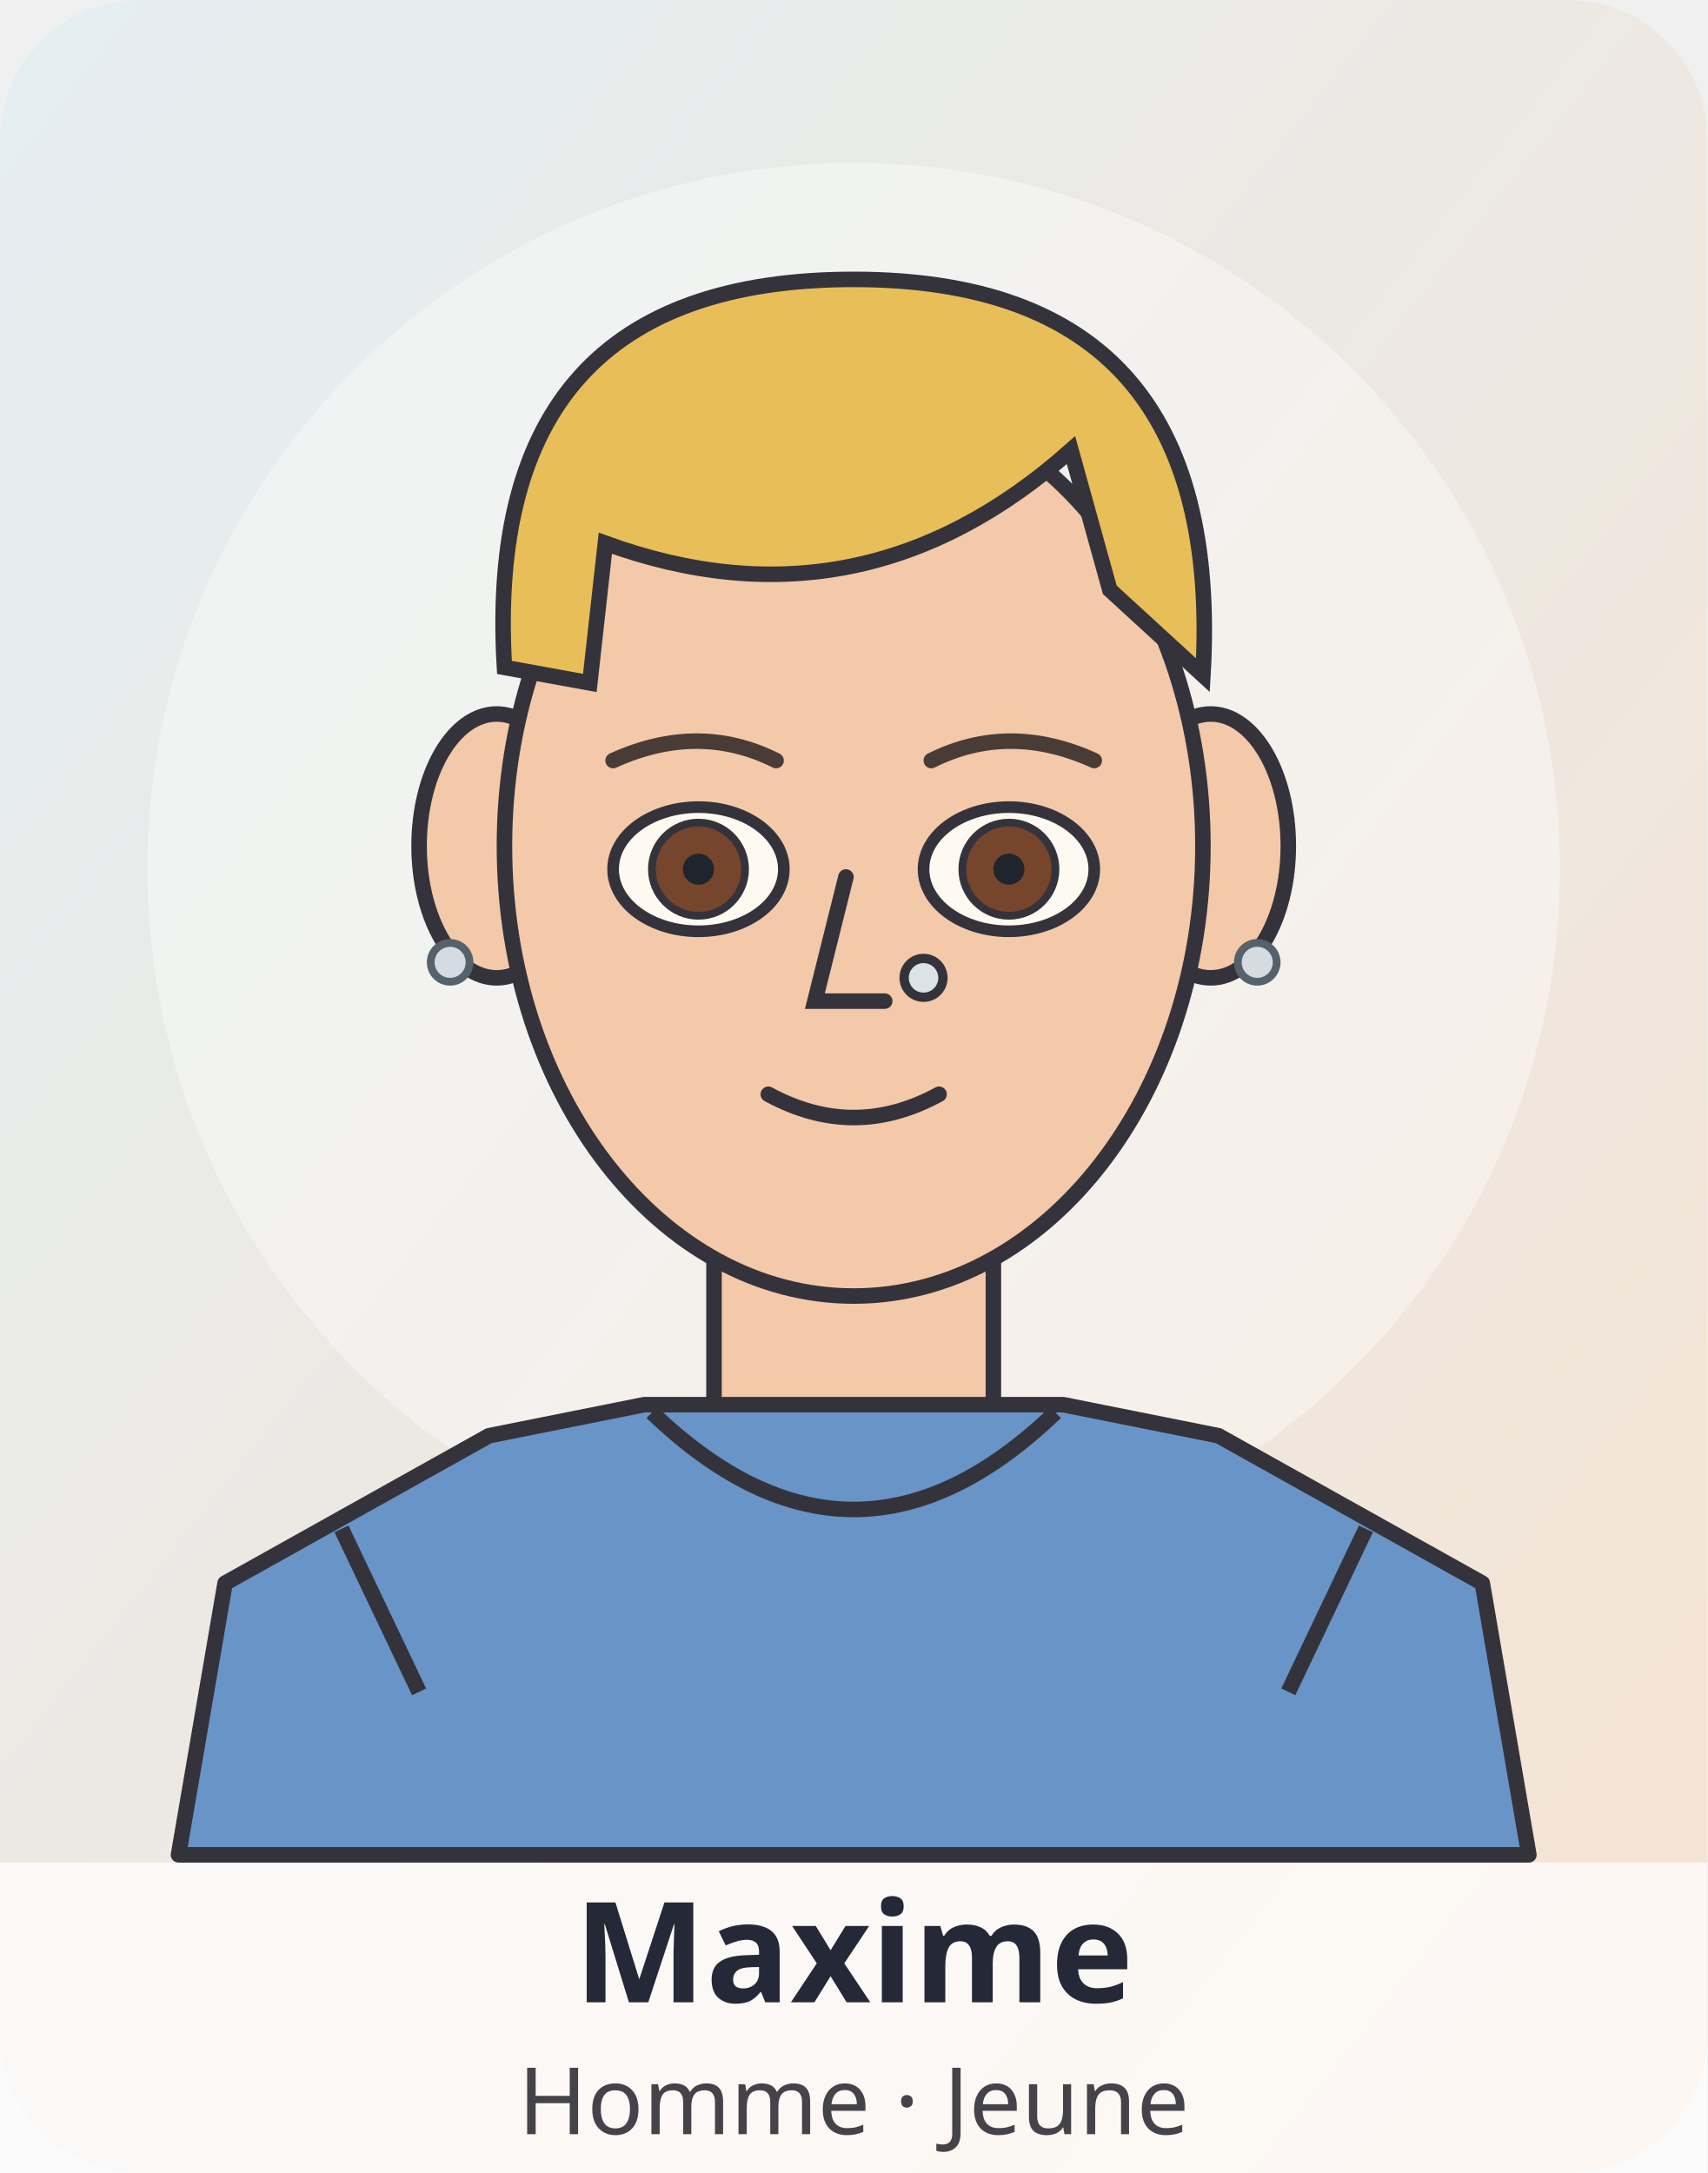
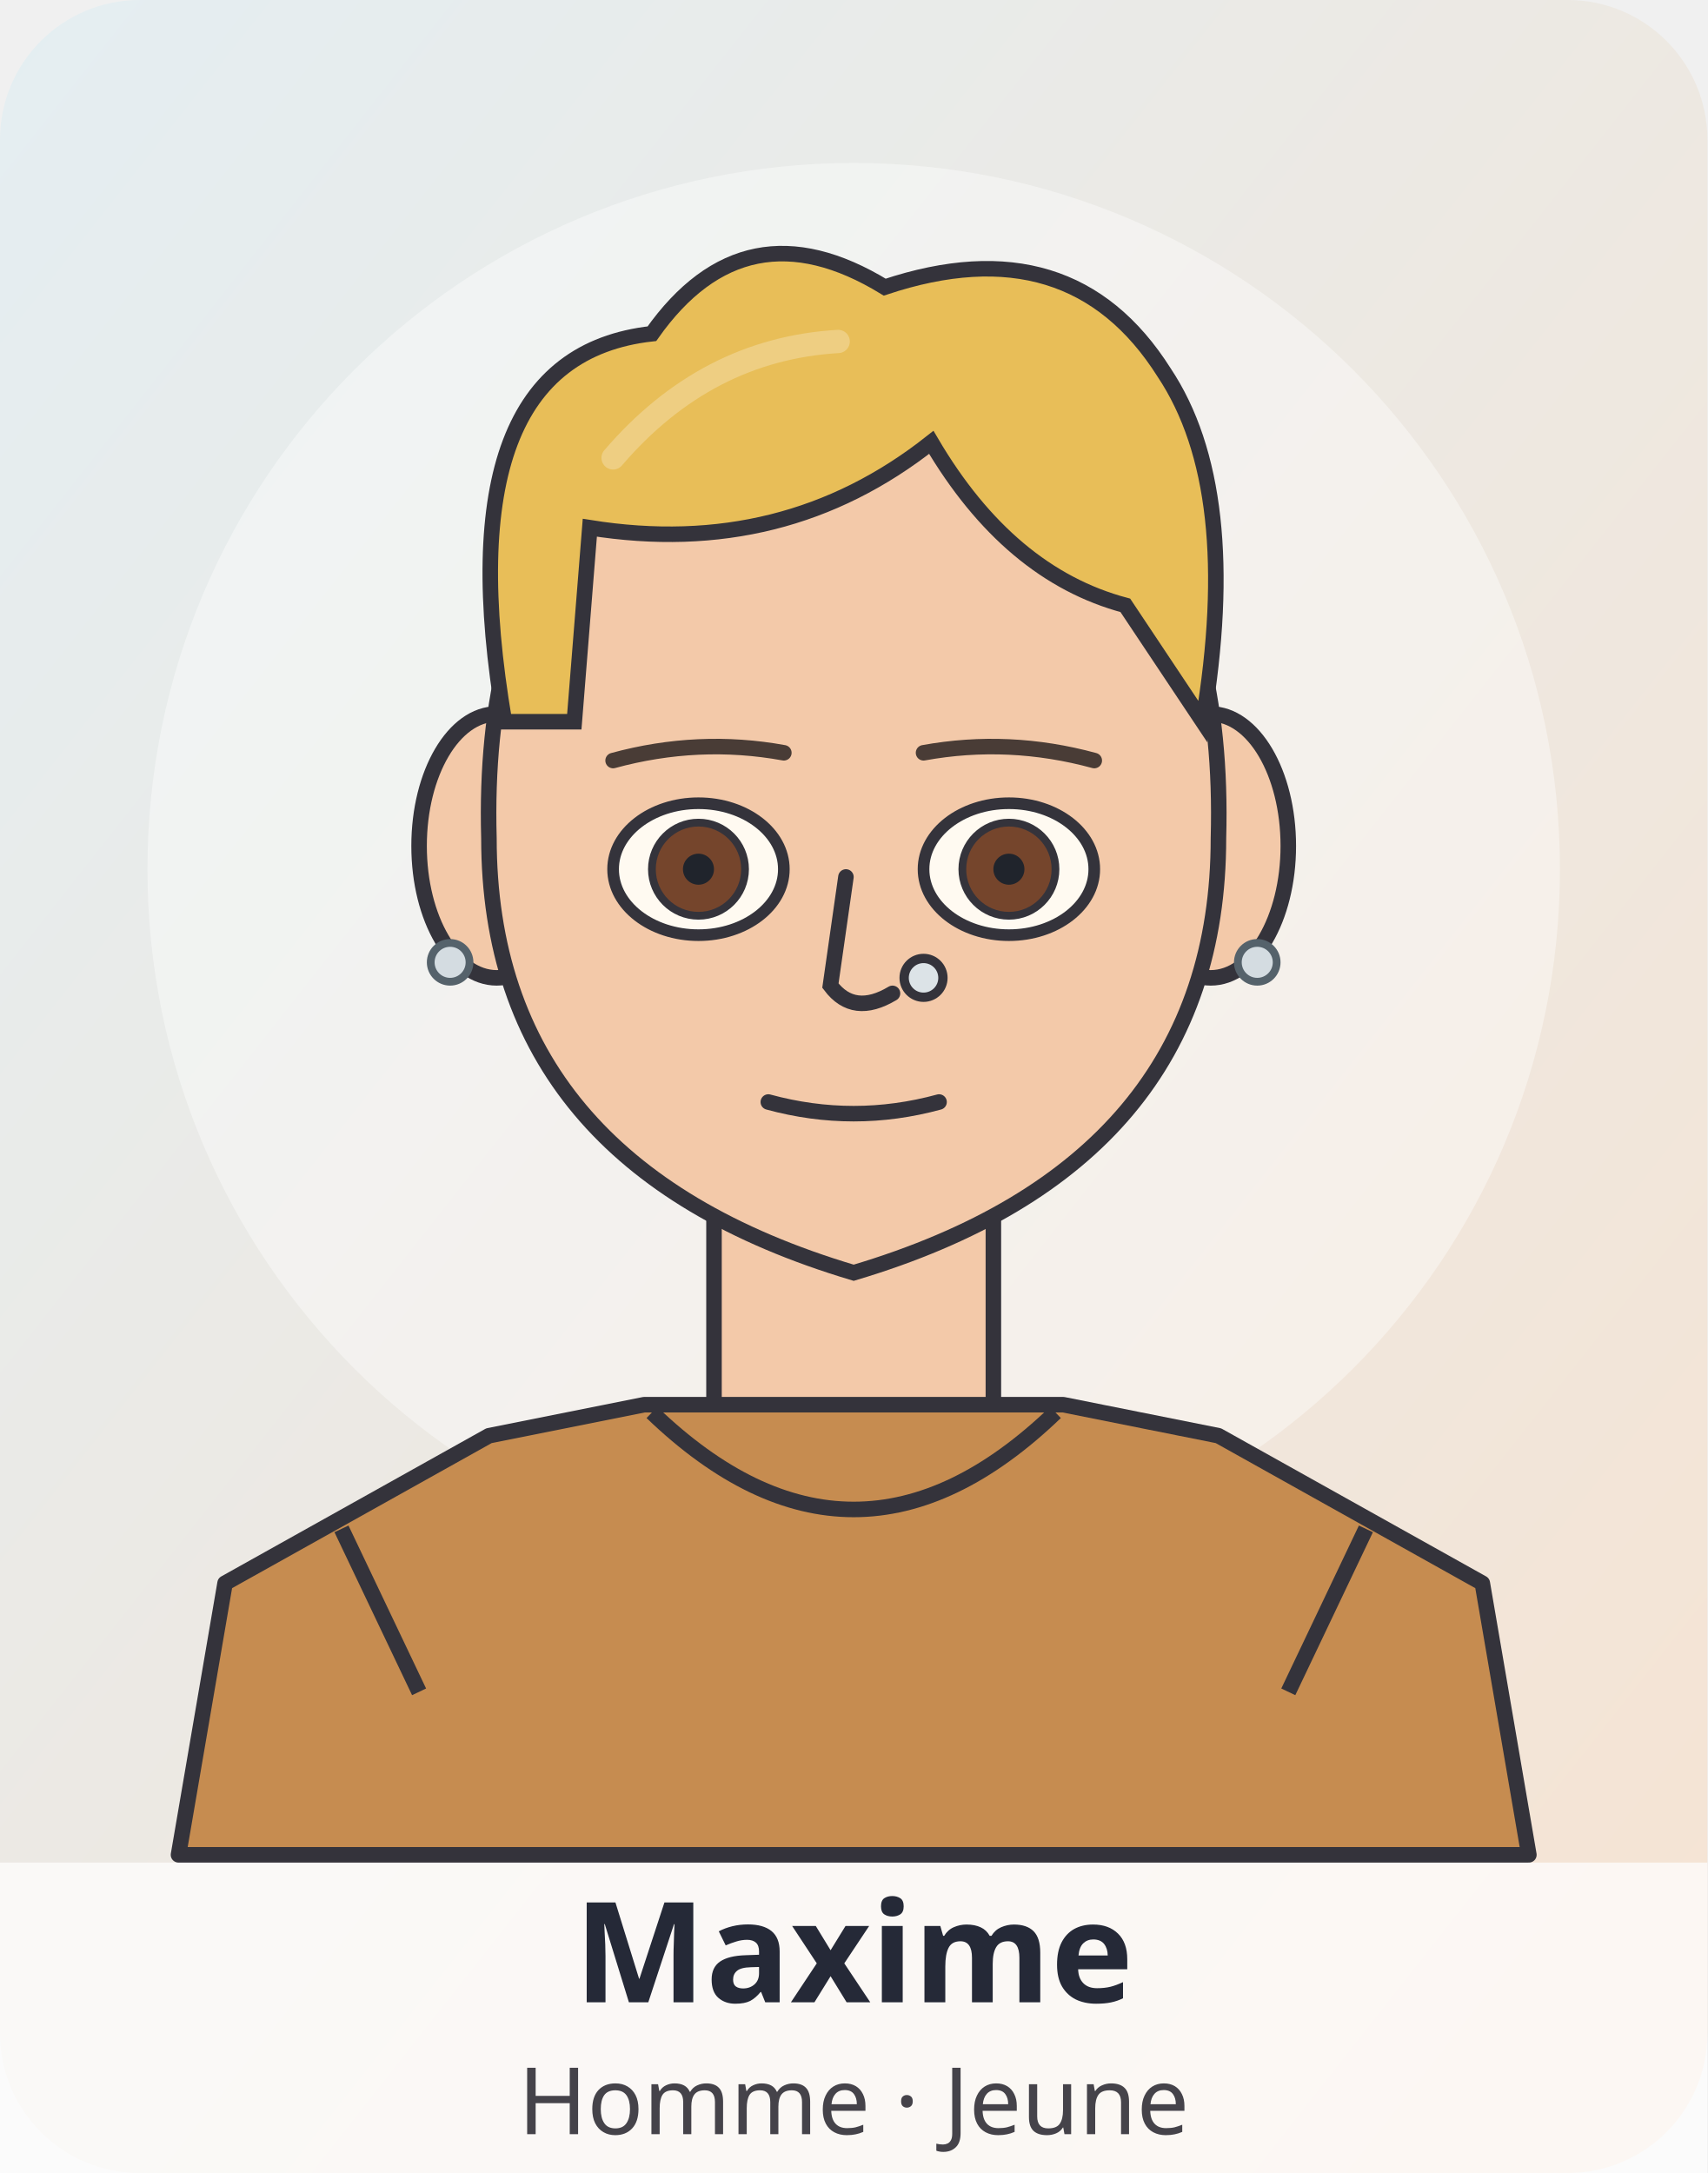
<svg xmlns="http://www.w3.org/2000/svg" viewBox="0 0 220 280" role="img" aria-labelledby="title-c13 desc-c13">
  <defs>
    <linearGradient id="fond-c13" x2="1" y2="1">
      <stop stop-color="#e4eef2" />
      <stop offset="1" stop-color="#f6e3d2" />
    </linearGradient>
  </defs>
  <rect width="220" height="280" rx="18" fill="url(#fond-c13)" />
  <circle cx="110" cy="112" r="91" fill="#fff" opacity=".38" />
  <path d="M0 240 H220 V280 H0Z" fill="#fff" opacity=".72" />
  <path d="M92 153 V186 Q110 203 128 186 V153" fill="#f3c9a9" stroke="#34333b" stroke-width="2" />
-   <path d="M83 181 L63 185 L29 204 L23 239 L197 239 L191 204 L157 185 L137 181Z" fill="#6894c8" stroke="#34333b" stroke-width="2" stroke-linejoin="round" />
+   <path d="M83 181 L63 185 L29 204 L23 239 L197 239 L191 204 L157 185 L137 181Z" fill="#c68c50" stroke="#34333b" stroke-width="2" stroke-linejoin="round" />
  <path d="M84 182 Q110 207 136 182 M44 197 L54 218 M176 197 L166 218" fill="none" stroke="#34333b" stroke-width="2" stroke-linejoin="round" />
  <g fill="#f3c9a9" stroke="#34333b" stroke-width="2">
    <ellipse cx="64" cy="109" rx="10" ry="17" />
    <ellipse cx="156" cy="109" rx="10" ry="17" />
-     <ellipse cx="110" cy="109" rx="45" ry="58" />
+     <path d="M110 51 C78 51 62 72 63 108 Q63 150 110 164 Q157 150 157 108 C158 72 142 51 110 51Z" />
  </g>
-   <path d="M65 86 Q62 36 110 36 Q158 36 155 87 L143 76 L138 58 Q111 82 78 70 L76 88Z" fill="#e8be58" stroke="#34333b" stroke-width="2" />
+   <path d="M65 93 Q57 46 84 43 Q96 26 114 37 Q138 29 150 48 Q160 63 155 93 L145 78 Q130 74 120 57 Q101 72 76 68 L74 93Z" fill="#e8be58" stroke="#34333b" stroke-width="2" />
+   <path d="M79 59 Q91 45 108 44" fill="none" stroke="#fff" stroke-opacity=".25" stroke-width="3" stroke-linecap="round" />
  <g fill="#fffaf1" stroke="#34333b" stroke-width="1.5">
-     <ellipse cx="90" cy="112" rx="11" ry="8" />
-     <ellipse cx="130" cy="112" rx="11" ry="8" />
+     <ellipse cx="90" cy="112" rx="11" ry="8.5" />
+     <ellipse cx="130" cy="112" rx="11" ry="8.5" />
  </g>
  <g fill="#75452c" stroke="#34333b" stroke-width="1">
    <circle cx="90" cy="112" r="6" />
    <circle cx="130" cy="112" r="6" />
  </g>
  <g fill="#20242c">
    <circle cx="90" cy="112" r="2" />
    <circle cx="130" cy="112" r="2" />
  </g>
-   <path d="M79 98 Q90 93 100 98 M120 98 Q130 93 141 98" fill="none" stroke="#493c36" stroke-width="2" stroke-linecap="round" />
-   <path d="M109 113 L105 129 L114 129 M99 141 Q110 147 121 141" fill="none" stroke="#34333b" stroke-width="2" stroke-linecap="round" />
+   <path d="M79 98 Q90 95 101 97 M119 97 Q130 95 141 98" fill="none" stroke="#493c36" stroke-width="2" stroke-linecap="round" />
+   <path d="M109 113 L107 127 Q110 131 115 128 M99 142 Q110 145 121 142" fill="none" stroke="#34333b" stroke-width="2" stroke-linecap="round" />
  <g fill="#d4dce1" stroke="#55626b" stroke-width="1">
    <circle cx="58" cy="124" r="2.5" />
    <circle cx="162" cy="124" r="2.5" />
  </g>
  <circle cx="119" cy="126" r="2.5" fill="#dce3e7" stroke="#34333b" stroke-width="1.2" />
  <text x="110" y="258" text-anchor="middle" font-family="sans-serif" font-size="18" font-weight="700" fill="#252937">Maxime</text>
  <text x="110" y="275" text-anchor="middle" font-family="sans-serif" font-size="12" fill="#45434a">Homme · Jeune</text>
</svg>
